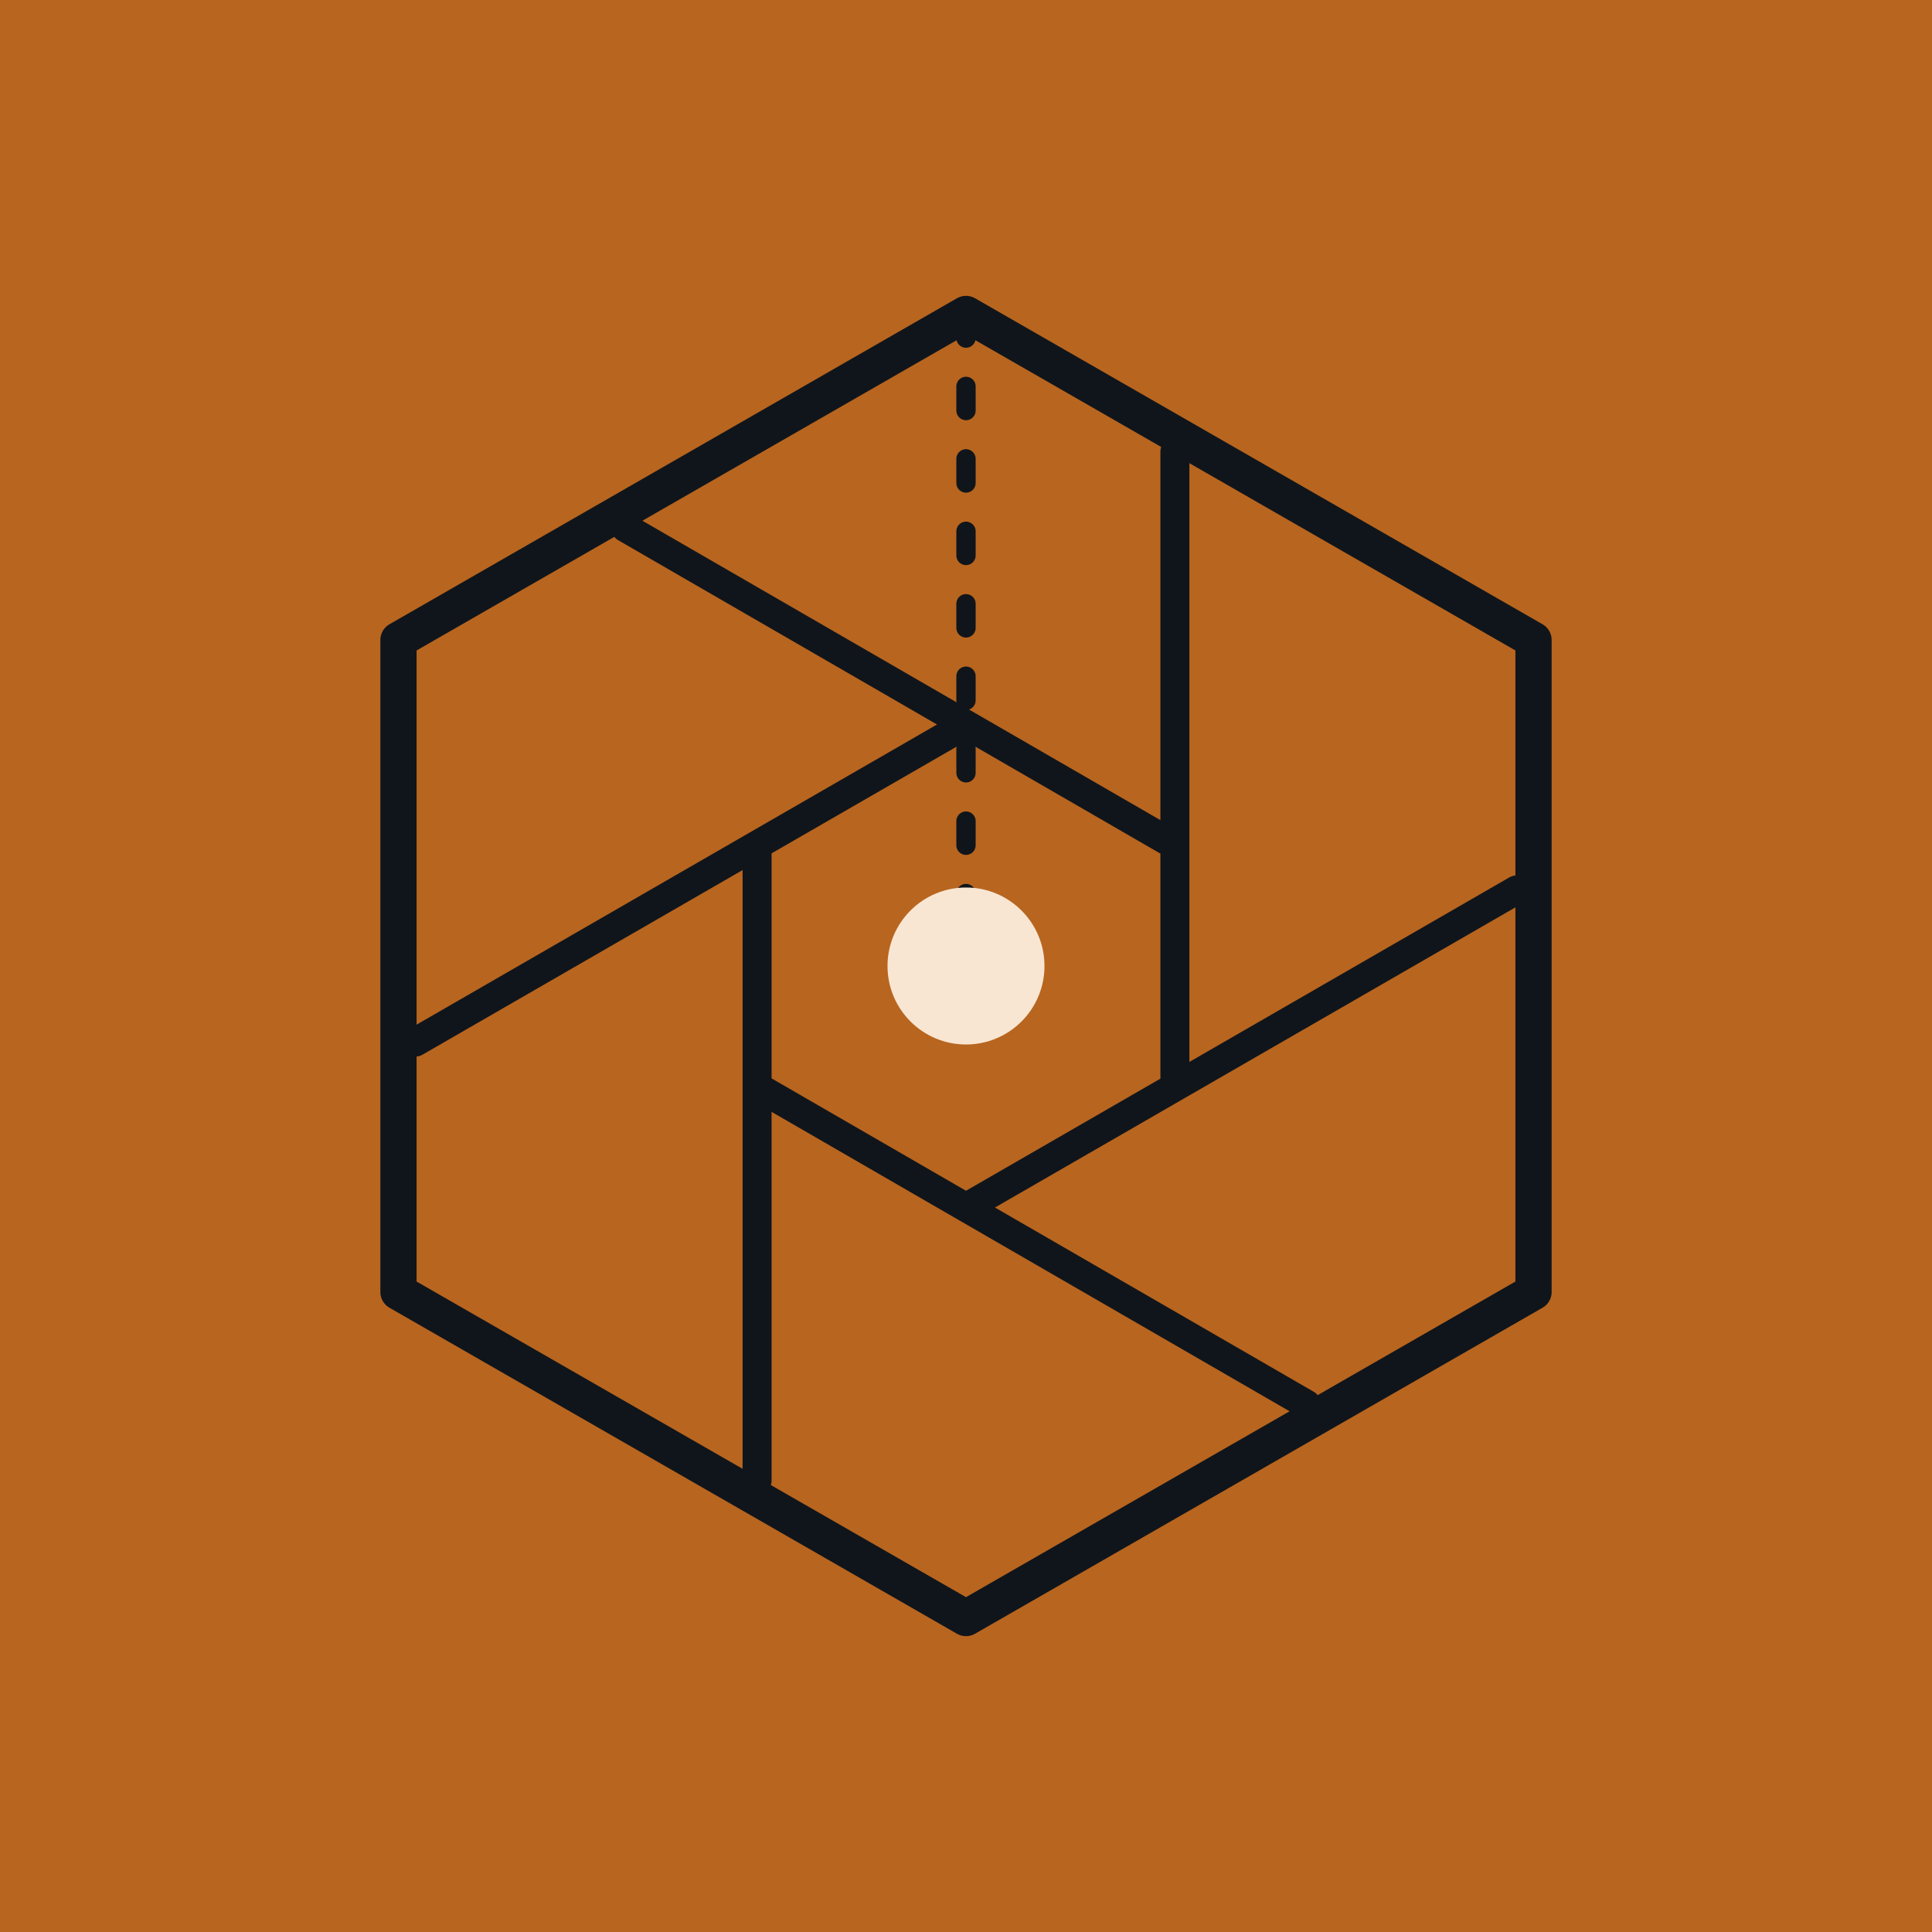
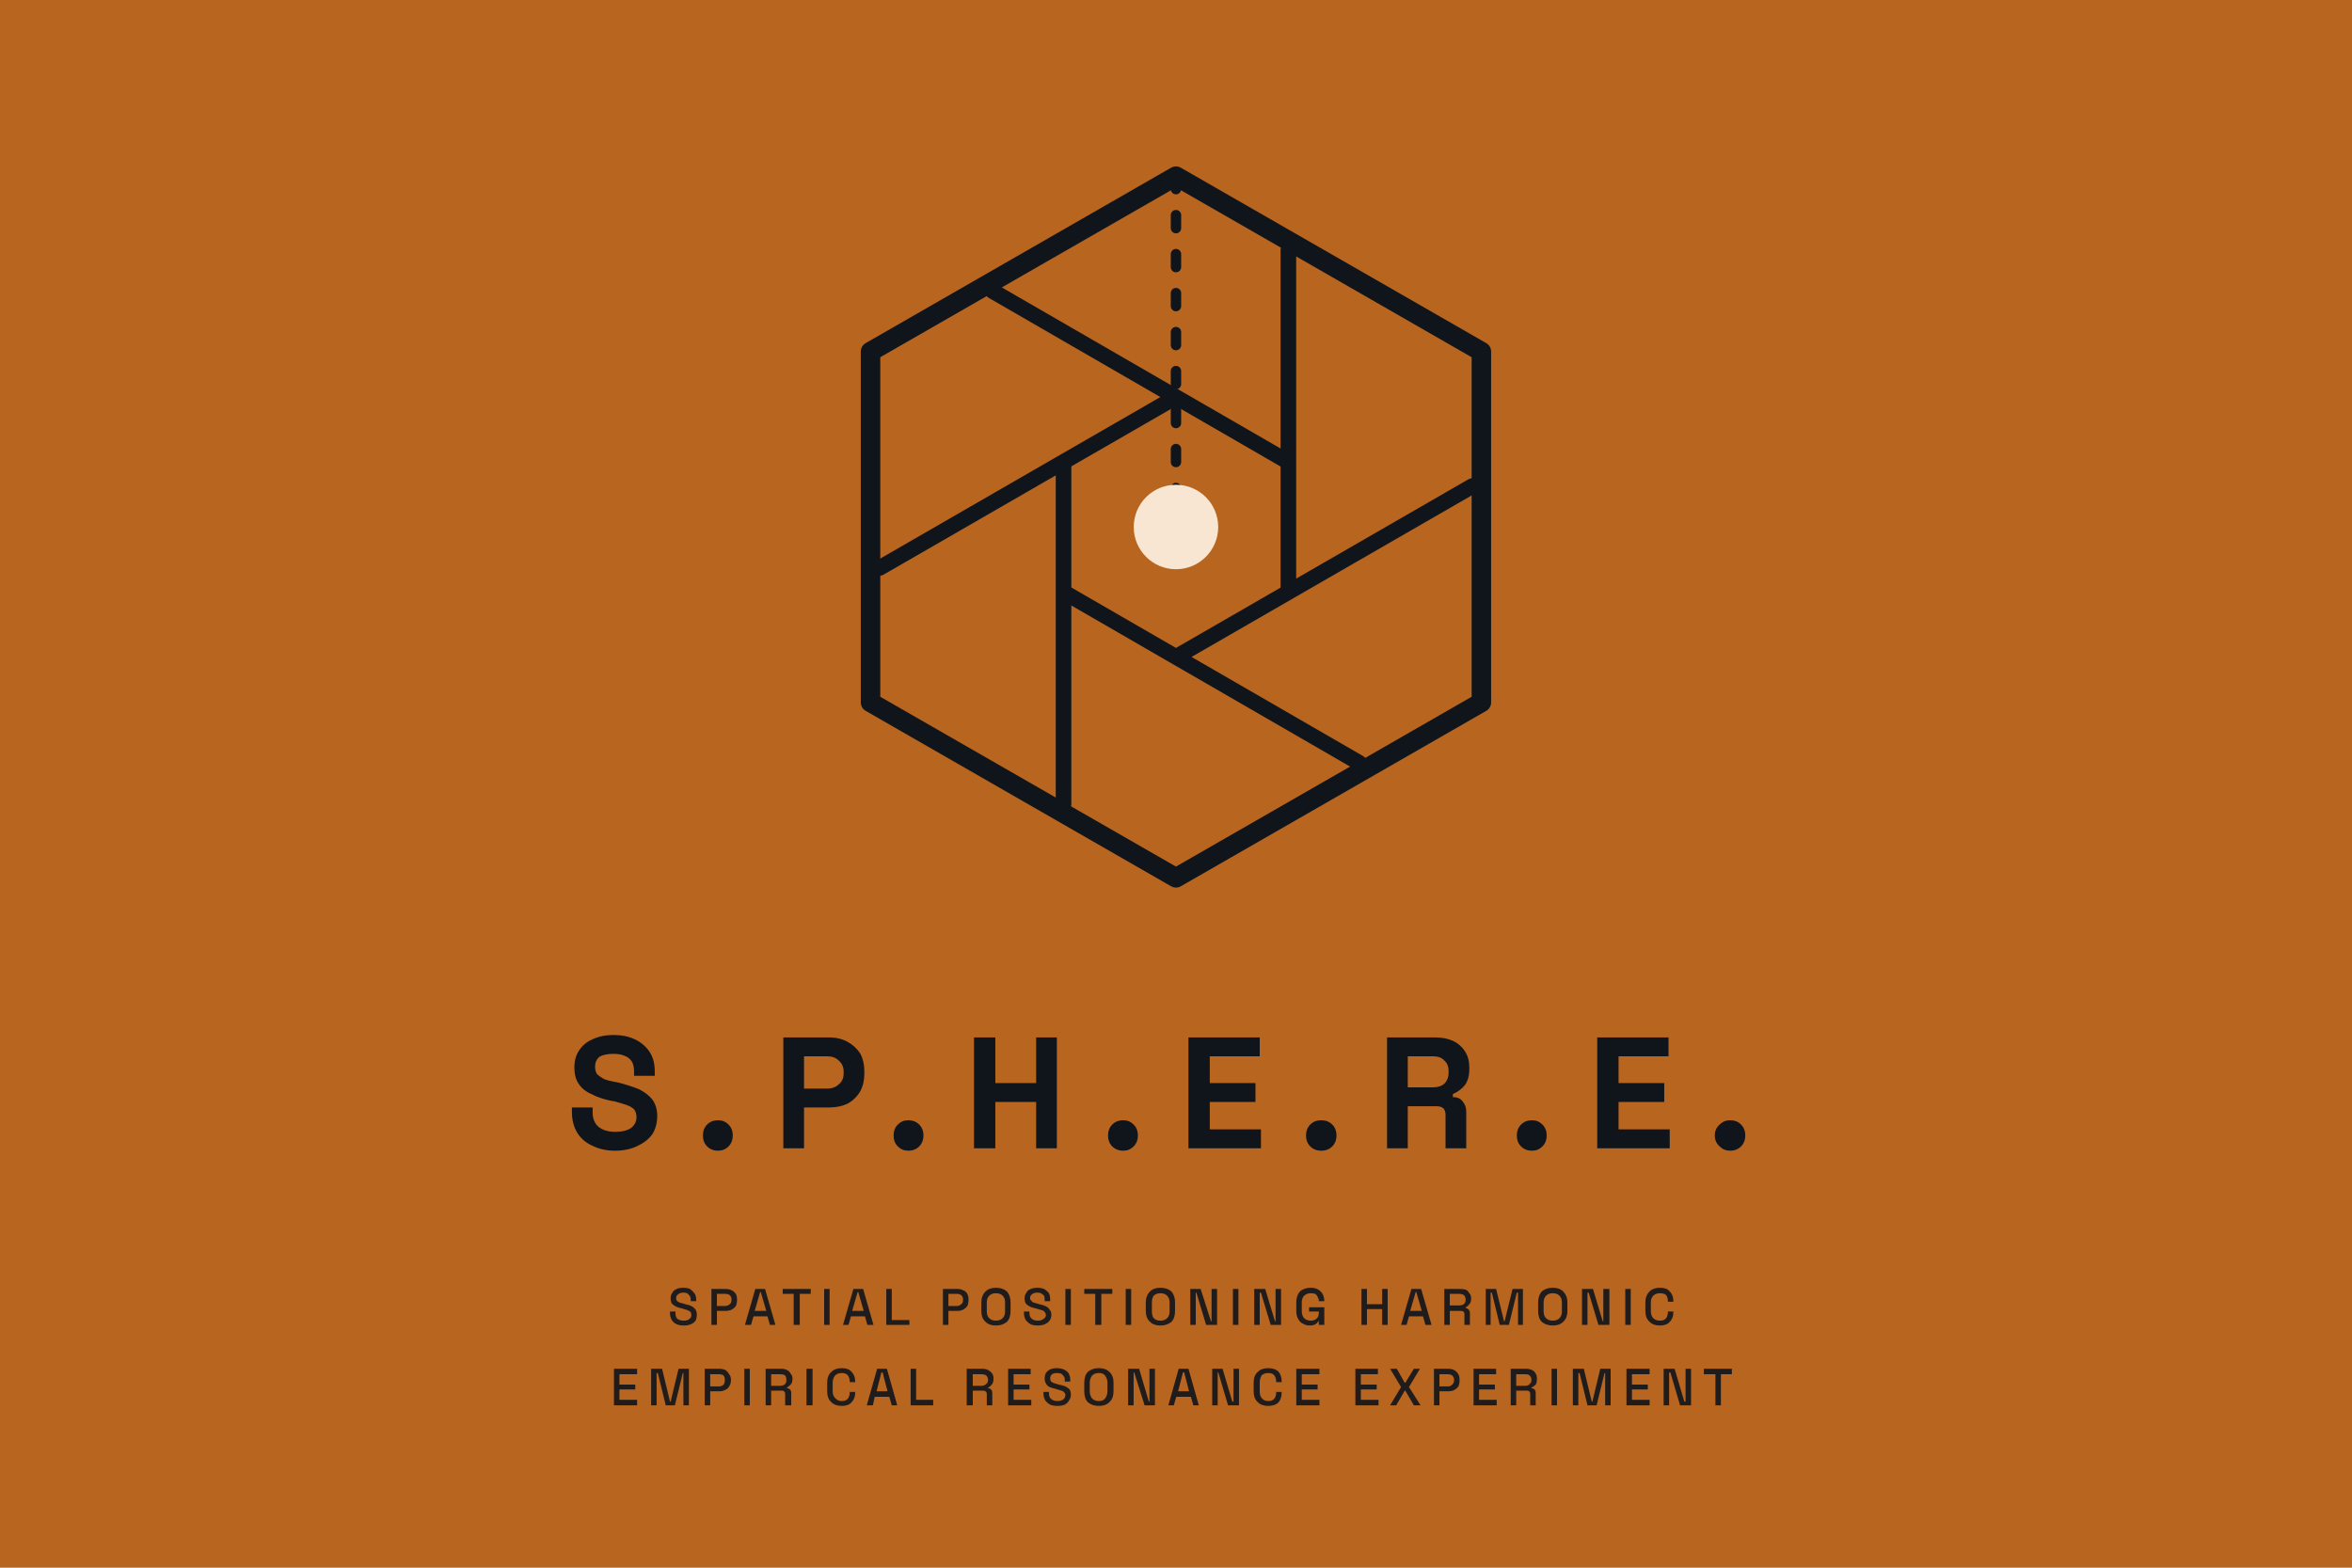
- <svg xmlns="http://www.w3.org/2000/svg" viewBox="-20 -20 160 160" width="320" height="320" role="img">
-   <style>svg{--bg:#b8651f;--fg:#10151b;--ac:#f8e6d2}.bg{fill:#b8651f}.ic{fill:none;stroke:#10151b;stroke-width:3;stroke-linecap:round;stroke-linejoin:round;color:#10151b}.a{stroke:#f8e6d2}.af{fill:#f8e6d2;stroke:none}.nf{fill:#10151b;stroke:none}.hb{fill:#b8651f;stroke:none}</style>
-   <rect class="bg" x="-20" y="-20" width="160" height="160" />
-   <g id="mark" class="ic">
-     <path d="M60 6 107 33v54L60 114 13 87V33Z" stroke-width="3" />
-     <path d="M60 6V54" stroke-width="1.6" stroke-dasharray="2 4" />
-     <path d="M77.3 50.0L31.8 23.7M77.3 70.0L77.3 17.4M60.0 80.0L105.6 53.7M42.7 70.0L88.2 96.3M42.7 50.0L42.7 102.6M60.0 40.0L14.4 66.3" stroke-width="2.4" />
-     <circle class="af" cx="60.0" cy="60.0" r="6.5" />
+ <svg xmlns="http://www.w3.org/2000/svg" viewBox="0 0 480 320" width="480" height="320" role="img">
+   <style>svg{--bg:#b8651f;--fg:#10151b;--ac:#f8e6d2}.bg{fill:#b8651f}.ic{fill:none;stroke:#10151b;stroke-width:3;stroke-linecap:round;stroke-linejoin:round;color:#10151b}.a{stroke:#f8e6d2}.af{fill:#f8e6d2;stroke:none}.nf{fill:#10151b;stroke:none}.hb{fill:#b8651f;stroke:none}.wm{fill:#10151b}.tg{fill:#10151b;fill-opacity:.9}.sig{fill:none;stroke:#f8e6d2;stroke-width:2;stroke-linecap:round}</style>
+   <rect class="bg" width="480" height="320" />
+   <g transform="translate(115.60 28.00) scale(1.2433)">
+     <g id="mark" class="ic" transform="translate(36.05 0) scale(1.06667)">
+       <path d="M60 6 107 33v54L60 114 13 87V33Z" stroke-width="3" />
+       <path d="M60 6V54" stroke-width="1.6" stroke-dasharray="2 4" />
+       <path d="M77.3 50.0L31.8 23.7M77.3 70.0L77.3 17.4M60.0 80.0L105.6 53.7M42.7 70.0L88.2 96.3M42.7 50.0L42.7 102.6M60.0 40.0L14.4 66.3" stroke-width="2.4" />
+       <circle class="af" cx="60.0" cy="60.0" r="6.5" />
+     </g>
+     <g id="type">
+       <path class="wm" d="M8 166.4Q5.9 166.4 4.3 165.6Q2.7 164.9 1.8 163.5Q0.9 162 0.9 160.1V159.3H4.3V160.1Q4.3 161.7 5.3 162.5Q6.3 163.3 8 163.3Q9.8 163.3 10.7 162.6Q11.5 161.9 11.5 160.9Q11.5 160.1 11.1 159.6Q10.7 159.2 9.9 158.9Q9 158.6 7.9 158.3L7.3 158.2Q5.4 157.8 4.1 157.1Q2.7 156.5 2 155.4Q1.3 154.4 1.3 152.7Q1.3 151.1 2.1 149.9Q2.9 148.7 4.3 148.1Q5.8 147.4 7.7 147.4Q9.7 147.4 11.2 148.1Q12.7 148.8 13.6 150.1Q14.5 151.4 14.5 153.4V154.1H11.1V153.4Q11.1 152.3 10.7 151.7Q10.3 151.1 9.5 150.8Q8.8 150.5 7.7 150.5Q6.2 150.5 5.4 151Q4.7 151.6 4.7 152.6Q4.7 153.3 5 153.8Q5.4 154.2 6.1 154.6Q6.8 154.9 7.9 155.1L8.5 155.2Q10.4 155.7 11.9 156.3Q13.3 157 14.1 158Q14.9 159.1 14.9 160.7Q14.9 162.4 14.1 163.7Q13.2 164.9 11.7 165.6Q10.1 166.4 8 166.4ZM24.9 166.4Q23.8 166.4 23.1 165.7Q22.4 165 22.4 163.9Q22.4 162.8 23.1 162.1Q23.8 161.4 24.9 161.4Q25.9 161.4 26.6 162.1Q27.3 162.8 27.3 163.9Q27.3 165 26.6 165.7Q25.9 166.4 24.9 166.4ZM35.6 166V147.8H43.1Q44.8 147.8 46.1 148.5Q47.4 149.2 48.2 150.4Q48.9 151.7 48.9 153.4V153.8Q48.9 155.4 48.2 156.7Q47.4 158 46.1 158.7Q44.8 159.3 43.1 159.3H39V166ZM39 156.2H42.8Q44 156.2 44.7 155.5Q45.5 154.9 45.5 153.7V153.4Q45.5 152.3 44.7 151.6Q44 150.9 42.8 150.9H39ZM56.1 166.4Q55.1 166.4 54.4 165.7Q53.7 165 53.7 163.9Q53.7 162.8 54.4 162.1Q55.1 161.4 56.1 161.4Q57.2 161.4 57.9 162.1Q58.6 162.8 58.6 163.9Q58.6 165 57.9 165.7Q57.2 166.4 56.1 166.4ZM66.9 166V147.8H70.4V155.3H77.1V147.8H80.5V166H77.1V158.4H70.4V166ZM91.4 166.4Q90.3 166.4 89.6 165.7Q88.9 165 88.9 163.9Q88.9 162.8 89.6 162.1Q90.3 161.4 91.4 161.4Q92.4 161.4 93.1 162.1Q93.8 162.8 93.8 163.9Q93.8 165 93.1 165.7Q92.4 166.4 91.4 166.4ZM102.1 166V147.8H113.8V150.9H105.6V155.3H113.1V158.4H105.6V162.9H114V166ZM123.9 166.4Q122.8 166.4 122.1 165.7Q121.4 165 121.4 163.9Q121.4 162.8 122.1 162.1Q122.8 161.4 123.9 161.4Q125 161.4 125.7 162.1Q126.4 162.8 126.4 163.9Q126.4 165 125.7 165.7Q125 166.4 123.9 166.4ZM134.7 166V147.8H142.6Q144.3 147.8 145.6 148.4Q146.8 149 147.5 150.1Q148.2 151.2 148.2 152.7V153Q148.2 154.6 147.5 155.6Q146.7 156.6 145.5 157.1V157.6Q146.6 157.6 147.1 158.3Q147.7 159 147.7 160V166H144.3V160.5Q144.3 159.9 144 159.5Q143.6 159.1 142.9 159.1H138.1V166ZM138.1 156H142.2Q143.4 156 144.1 155.4Q144.8 154.7 144.8 153.6V153.3Q144.8 152.2 144.1 151.6Q143.5 150.9 142.2 150.9H138.1ZM158.5 166.4Q157.4 166.4 156.7 165.7Q156 165 156 163.9Q156 162.8 156.7 162.1Q157.4 161.4 158.5 161.4Q159.5 161.4 160.2 162.1Q160.9 162.8 160.9 163.9Q160.9 165 160.2 165.7Q159.5 166.4 158.5 166.4ZM169.2 166V147.8H180.9V150.9H172.7V155.3H180.2V158.4H172.7V162.9H181.1V166ZM191 166.4Q190 166.4 189.3 165.7Q188.5 165 188.5 163.9Q188.5 162.8 189.3 162.1Q190 161.4 191 161.4Q192.1 161.4 192.8 162.1Q193.5 162.8 193.5 163.9Q193.5 165 192.8 165.7Q192.1 166.4 191 166.4Z" />
+       <path class="tg" d="M19.3 195.1Q18.6 195.1 18.1 194.9Q17.5 194.6 17.3 194.2Q17 193.7 17 193.1V192.8H17.9V193.1Q17.9 193.7 18.2 194Q18.6 194.3 19.3 194.3Q19.9 194.3 20.2 194Q20.5 193.8 20.5 193.4Q20.5 193.1 20.4 192.9Q20.2 192.7 19.9 192.6Q19.7 192.5 19.3 192.4L19 192.3Q18.4 192.2 18 192Q17.6 191.8 17.3 191.5Q17.1 191.1 17.1 190.6Q17.1 190.1 17.4 189.7Q17.6 189.3 18.1 189.1Q18.5 188.9 19.2 188.9Q19.8 188.9 20.3 189.1Q20.7 189.4 21 189.8Q21.3 190.2 21.3 190.8V191.1H20.4V190.8Q20.4 190.4 20.2 190.2Q20.1 190 19.8 189.8Q19.5 189.7 19.2 189.7Q18.6 189.7 18.3 190Q18 190.2 18 190.6Q18 190.9 18.1 191Q18.3 191.2 18.5 191.3Q18.8 191.4 19.2 191.5L19.5 191.6Q20.1 191.7 20.5 191.9Q20.9 192.1 21.2 192.5Q21.4 192.8 21.4 193.3Q21.4 193.9 21.2 194.3Q20.9 194.7 20.4 194.9Q19.9 195.1 19.3 195.1ZM23.8 195V189.1H26.1Q26.7 189.1 27.1 189.3Q27.5 189.5 27.8 189.9Q28 190.3 28 190.8V190.9Q28 191.5 27.8 191.9Q27.5 192.3 27.1 192.5Q26.7 192.7 26.1 192.7H24.7V195ZM24.7 191.9H26Q26.5 191.9 26.8 191.6Q27.1 191.4 27.1 190.9V190.8Q27.1 190.4 26.8 190.1Q26.5 189.9 26 189.9H24.7ZM29.3 195 31 189.1H32.6L34.3 195H33.4L33 193.6H30.7L30.3 195ZM30.9 192.7H32.8L31.9 189.6H31.8ZM37.3 195V189.9H35.5V189.1H40.1V189.9H38.3V195ZM42.3 195V189.1H43.2V195ZM45.4 195 47.1 189.1H48.7L50.4 195H49.4L49 193.6H46.7L46.3 195ZM46.9 192.7H48.8L47.9 189.6H47.8ZM52.5 195V189.1H53.4V194.2H56.3V195ZM61.8 195V189.1H64.2Q64.7 189.1 65.1 189.3Q65.6 189.5 65.8 189.9Q66 190.3 66 190.8V190.9Q66 191.5 65.8 191.9Q65.5 192.3 65.1 192.5Q64.7 192.7 64.2 192.7H62.7V195ZM62.7 191.9H64.1Q64.5 191.9 64.8 191.6Q65.1 191.4 65.1 190.9V190.8Q65.1 190.4 64.8 190.1Q64.5 189.9 64.1 189.9H62.7ZM70.5 195.1Q69.4 195.1 68.8 194.5Q68.1 193.9 68.1 192.7V191.3Q68.1 190.2 68.8 189.5Q69.4 188.9 70.5 188.9Q71.6 188.9 72.3 189.5Q72.9 190.2 72.9 191.3V192.7Q72.9 193.9 72.3 194.5Q71.6 195.1 70.5 195.1ZM70.5 194.3Q71.2 194.3 71.6 193.9Q72 193.5 72 192.8V191.3Q72 190.6 71.6 190.2Q71.2 189.8 70.5 189.8Q69.8 189.8 69.4 190.2Q69 190.6 69 191.3V192.8Q69 193.5 69.4 193.9Q69.8 194.3 70.5 194.3ZM77.4 195.1Q76.7 195.1 76.2 194.9Q75.7 194.6 75.4 194.2Q75.1 193.7 75.1 193.1V192.8H76V193.1Q76 193.7 76.4 194Q76.7 194.3 77.4 194.3Q78 194.3 78.3 194Q78.7 193.8 78.7 193.4Q78.7 193.1 78.5 192.9Q78.4 192.7 78.1 192.6Q77.8 192.5 77.4 192.4L77.1 192.3Q76.5 192.2 76.1 192Q75.7 191.8 75.4 191.5Q75.2 191.1 75.2 190.6Q75.2 190.1 75.5 189.7Q75.7 189.3 76.2 189.1Q76.7 188.9 77.3 188.9Q77.9 188.9 78.4 189.1Q78.9 189.4 79.2 189.8Q79.4 190.2 79.4 190.8V191.1H78.5V190.8Q78.5 190.4 78.4 190.2Q78.2 190 77.9 189.8Q77.6 189.7 77.3 189.7Q76.7 189.7 76.4 190Q76.1 190.2 76.1 190.6Q76.1 190.9 76.3 191Q76.4 191.2 76.6 191.3Q76.9 191.4 77.3 191.5L77.6 191.6Q78.2 191.7 78.6 191.9Q79.1 192.1 79.3 192.5Q79.6 192.8 79.6 193.3Q79.6 193.9 79.3 194.3Q79 194.7 78.5 194.9Q78 195.1 77.4 195.1ZM81.9 195V189.1H82.8V195ZM86.8 195V189.9H85V189.1H89.6V189.9H87.8V195ZM91.8 195V189.1H92.7V195ZM97.5 195.1Q96.4 195.1 95.8 194.5Q95.1 193.9 95.1 192.7V191.3Q95.1 190.2 95.8 189.5Q96.4 188.9 97.5 188.9Q98.6 188.9 99.3 189.5Q99.9 190.2 99.9 191.3V192.7Q99.9 193.9 99.3 194.5Q98.6 195.1 97.5 195.1ZM97.5 194.3Q98.2 194.3 98.6 193.9Q99 193.5 99 192.8V191.3Q99 190.6 98.6 190.2Q98.2 189.8 97.5 189.8Q96.8 189.8 96.4 190.2Q96.1 190.6 96.1 191.3V192.8Q96.1 193.5 96.4 193.9Q96.8 194.3 97.5 194.3ZM102.4 195V189.1H104.1L105.8 194.4H105.9V189.1H106.8V195H105L103.4 189.7H103.3V195ZM109.4 195V189.1H110.3V195ZM112.9 195V189.1H114.7L116.3 194.4H116.4V189.1H117.3V195H115.6L114 189.7H113.8V195ZM122 195.1Q121.4 195.1 120.9 194.8Q120.4 194.6 120.1 194Q119.8 193.5 119.8 192.7V191.3Q119.8 190.2 120.4 189.5Q121.1 188.9 122.2 188.9Q123.2 188.9 123.8 189.5Q124.4 190.1 124.4 191.1V191.1H123.5V191Q123.5 190.7 123.3 190.4Q123.2 190.1 122.9 189.9Q122.6 189.8 122.2 189.8Q121.5 189.8 121.1 190.2Q120.7 190.6 120.7 191.3V192.7Q120.7 193.5 121.1 193.9Q121.5 194.3 122.2 194.3Q122.8 194.3 123.2 193.9Q123.5 193.6 123.5 193V192.8H121.9V192.1H124.4V195H123.5V194.4H123.4Q123.3 194.6 123.2 194.7Q123 194.9 122.7 195Q122.5 195.1 122 195.1ZM130.5 195V189.1H131.4V191.6H133.9V189.1H134.8V195H133.9V192.4H131.4V195ZM137 195 138.7 189.1H140.3L142 195H141L140.6 193.6H138.3L137.9 195ZM138.5 192.7H140.4L139.5 189.6H139.4ZM144.1 195V189.1H146.6Q147.2 189.1 147.6 189.2Q148 189.4 148.2 189.8Q148.5 190.1 148.5 190.6V190.7Q148.5 191.3 148.2 191.6Q147.9 192 147.6 192.1V192.2Q147.9 192.3 148.1 192.5Q148.3 192.7 148.3 193V195H147.4V193.2Q147.4 192.9 147.2 192.8Q147.1 192.7 146.8 192.7H145V195ZM145 191.8H146.5Q147 191.8 147.3 191.6Q147.6 191.3 147.6 190.9V190.8Q147.6 190.4 147.3 190.1Q147 189.9 146.5 189.9H145ZM150.9 195V189.1H152.6L153.9 194.4H154L155.3 189.1H157V195H156.2V189.7H156L154.7 195H153.2L151.9 189.7H151.7V195ZM161.9 195.1Q160.8 195.1 160.1 194.5Q159.5 193.9 159.5 192.7V191.3Q159.5 190.2 160.1 189.5Q160.8 188.9 161.9 188.9Q163 188.9 163.6 189.5Q164.3 190.2 164.3 191.3V192.7Q164.3 193.9 163.6 194.5Q163 195.1 161.9 195.1ZM161.9 194.3Q162.6 194.3 163 193.9Q163.4 193.5 163.4 192.8V191.3Q163.4 190.6 163 190.2Q162.6 189.8 161.9 189.8Q161.2 189.8 160.8 190.2Q160.4 190.6 160.4 191.3V192.8Q160.4 193.5 160.8 193.9Q161.2 194.3 161.9 194.3ZM166.7 195V189.1H168.5L170.1 194.4H170.2V189.1H171.2V195H169.4L167.8 189.7H167.6V195ZM173.8 195V189.1H174.7V195ZM179.5 195.1Q178.4 195.1 177.8 194.5Q177.1 193.9 177.1 192.7V191.3Q177.1 190.2 177.8 189.5Q178.4 188.9 179.5 188.9Q180.6 188.9 181.1 189.5Q181.7 190.1 181.7 191.1V191.2H180.8V191.1Q180.8 190.5 180.5 190.1Q180.2 189.8 179.5 189.8Q178.8 189.8 178.4 190.2Q178 190.6 178 191.3V192.7Q178 193.5 178.4 193.9Q178.8 194.3 179.5 194.3Q180.2 194.3 180.5 193.9Q180.8 193.5 180.8 192.9V192.8H181.7V192.9Q181.7 193.9 181.1 194.5Q180.6 195.1 179.5 195.1ZM7.8 208.2V202.2H11.6V203.1H8.7V204.8H11.3V205.6H8.7V207.3H11.6V208.2ZM13.9 208.2V202.2H15.7L17 207.6H17.1L18.4 202.2H20.1V208.2H19.2V202.9H19.1L17.8 208.2H16.3L15 202.9H14.8V208.2ZM22.7 208.2V202.2H25.1Q25.6 202.2 26.1 202.4Q26.5 202.7 26.7 203.1Q27 203.4 27 204V204.1Q27 204.7 26.7 205.1Q26.5 205.5 26 205.7Q25.6 205.9 25.1 205.9H23.6V208.2ZM23.6 205.1H25Q25.5 205.1 25.8 204.8Q26 204.5 26 204.1V204Q26 203.6 25.8 203.3Q25.5 203.1 25 203.1H23.6ZM29.2 208.2V202.2H30.1V208.2ZM32.7 208.2V202.2H35.2Q35.8 202.2 36.2 202.4Q36.6 202.6 36.8 203Q37.1 203.3 37.1 203.8V203.9Q37.1 204.5 36.8 204.8Q36.5 205.1 36.2 205.3V205.4Q36.5 205.4 36.7 205.6Q36.9 205.8 36.9 206.2V208.2H35.9V206.3Q35.9 206.1 35.8 206Q35.7 205.8 35.4 205.8H33.6V208.2ZM33.6 205H35.1Q35.6 205 35.9 204.7Q36.1 204.5 36.1 204.1V204Q36.1 203.6 35.9 203.3Q35.6 203.1 35.1 203.1H33.6ZM39.4 208.2V202.2H40.4V208.2ZM45.2 208.3Q44.1 208.3 43.5 207.7Q42.8 207.1 42.8 205.9V204.5Q42.8 203.3 43.5 202.7Q44.1 202.1 45.2 202.1Q46.3 202.1 46.8 202.7Q47.4 203.3 47.4 204.3V204.4H46.5V204.3Q46.5 203.7 46.2 203.3Q45.9 202.9 45.2 202.9Q44.5 202.9 44.1 203.3Q43.7 203.8 43.7 204.5V205.9Q43.7 206.6 44.1 207Q44.5 207.5 45.2 207.5Q45.9 207.5 46.2 207.1Q46.5 206.7 46.5 206.1V206H47.4V206.1Q47.4 207.1 46.8 207.7Q46.3 208.3 45.2 208.3ZM49.3 208.2 51 202.2H52.6L54.3 208.2H53.4L53 206.8H50.6L50.3 208.2ZM50.9 205.9H52.7L51.9 202.8H51.7ZM56.5 208.2V202.2H57.4V207.3H60.2V208.2ZM65.7 208.2V202.2H68.2Q68.8 202.2 69.2 202.4Q69.6 202.6 69.9 203Q70.1 203.3 70.1 203.8V203.9Q70.1 204.5 69.8 204.8Q69.6 205.1 69.2 205.3V205.4Q69.5 205.4 69.7 205.6Q69.9 205.8 69.9 206.2V208.2H69V206.3Q69 206.1 68.9 206Q68.7 205.8 68.5 205.8H66.7V208.2ZM66.7 205H68.1Q68.6 205 68.9 204.7Q69.2 204.5 69.2 204.1V204Q69.2 203.6 68.9 203.3Q68.6 203.1 68.1 203.1H66.7ZM72.5 208.2V202.2H76.2V203.1H73.4V204.8H76V205.6H73.4V207.3H76.3V208.2ZM80.6 208.3Q79.9 208.3 79.4 208.1Q78.9 207.8 78.6 207.4Q78.3 206.9 78.3 206.2V206H79.2V206.2Q79.2 206.9 79.6 207.2Q80 207.5 80.6 207.5Q81.2 207.5 81.6 207.2Q81.9 206.9 81.9 206.5Q81.9 206.2 81.7 206.1Q81.6 205.9 81.3 205.8Q81 205.7 80.6 205.6L80.3 205.5Q79.8 205.4 79.3 205.2Q78.9 205 78.7 204.6Q78.5 204.3 78.5 203.8Q78.5 203.3 78.7 202.9Q79 202.5 79.4 202.3Q79.9 202.1 80.5 202.1Q81.1 202.1 81.6 202.3Q82.1 202.5 82.4 202.9Q82.7 203.4 82.7 204V204.3H81.8V204Q81.8 203.6 81.6 203.4Q81.4 203.1 81.2 203Q80.9 202.9 80.5 202.9Q80 202.9 79.7 203.1Q79.4 203.4 79.4 203.8Q79.4 204 79.5 204.2Q79.6 204.4 79.9 204.5Q80.1 204.6 80.5 204.7L80.8 204.8Q81.4 204.9 81.9 205.1Q82.3 205.3 82.6 205.6Q82.8 206 82.8 206.5Q82.8 207 82.5 207.4Q82.3 207.8 81.8 208.1Q81.3 208.3 80.6 208.3ZM87.4 208.3Q86.3 208.3 85.6 207.7Q85 207.1 85 205.9V204.5Q85 203.3 85.6 202.7Q86.3 202.1 87.4 202.1Q88.5 202.1 89.1 202.7Q89.8 203.3 89.8 204.5V205.9Q89.8 207.1 89.1 207.7Q88.5 208.3 87.4 208.3ZM87.4 207.5Q88.1 207.5 88.4 207.1Q88.8 206.6 88.8 205.9V204.5Q88.8 203.8 88.4 203.3Q88.1 202.9 87.4 202.9Q86.7 202.9 86.3 203.3Q85.9 203.8 85.9 204.5V205.9Q85.9 206.6 86.3 207.1Q86.7 207.5 87.4 207.5ZM92.2 208.2V202.2H94L95.6 207.6H95.7V202.2H96.6V208.2H94.9L93.2 202.8H93.1V208.2ZM98.8 208.2 100.5 202.2H102.1L103.8 208.2H102.9L102.5 206.8H100.1L99.7 208.2ZM100.4 205.9H102.2L101.4 202.8H101.2ZM106 208.2V202.2H107.7L109.3 207.6H109.5V202.2H110.4V208.2H108.6L107 202.8H106.9V208.2ZM115.2 208.3Q114.1 208.3 113.5 207.7Q112.8 207.1 112.8 205.9V204.5Q112.8 203.3 113.5 202.7Q114.1 202.1 115.2 202.1Q116.3 202.1 116.9 202.7Q117.4 203.3 117.4 204.3V204.4H116.5V204.3Q116.5 203.7 116.2 203.3Q115.9 202.9 115.2 202.9Q114.5 202.9 114.1 203.3Q113.8 203.8 113.8 204.5V205.9Q113.8 206.6 114.1 207Q114.5 207.5 115.2 207.5Q115.9 207.5 116.2 207.1Q116.5 206.7 116.5 206.1V206H117.4V206.1Q117.4 207.1 116.9 207.7Q116.3 208.3 115.2 208.3ZM119.8 208.2V202.2H123.6V203.1H120.7V204.8H123.3V205.6H120.7V207.3H123.6V208.2ZM129.5 208.2V202.2H133.2V203.1H130.4V204.8H133V205.6H130.4V207.3H133.3V208.2ZM135.2 208.2 137 205.2 135.2 202.2H136.3L137.6 204.5H137.7L139.1 202.2H140.1L138.3 205.2L140.2 208.2H139.1L137.7 205.8H137.6L136.2 208.2ZM142.4 208.2V202.2H144.7Q145.3 202.2 145.7 202.4Q146.2 202.7 146.4 203.1Q146.6 203.4 146.6 204V204.1Q146.6 204.7 146.4 205.1Q146.1 205.5 145.7 205.7Q145.3 205.9 144.7 205.9H143.3V208.2ZM143.3 205.1H144.7Q145.1 205.1 145.4 204.8Q145.7 204.5 145.7 204.1V204Q145.7 203.6 145.4 203.3Q145.1 203.1 144.7 203.1H143.3ZM148.9 208.2V202.2H152.6V203.1H149.8V204.8H152.4V205.6H149.8V207.3H152.7V208.2ZM155 208.2V202.2H157.5Q158 202.2 158.5 202.4Q158.9 202.6 159.1 203Q159.3 203.3 159.3 203.8V203.9Q159.3 204.5 159.1 204.8Q158.8 205.1 158.4 205.3V205.4Q158.7 205.4 158.9 205.6Q159.1 205.8 159.1 206.2V208.2H158.2V206.3Q158.2 206.1 158.1 206Q158 205.8 157.7 205.8H155.9V208.2ZM155.9 205H157.4Q157.9 205 158.1 204.7Q158.4 204.5 158.4 204.1V204Q158.4 203.6 158.1 203.3Q157.9 203.1 157.4 203.1H155.9ZM161.7 208.2V202.2H162.6V208.2ZM165.2 208.2V202.2H167L168.3 207.6H168.4L169.7 202.2H171.4V208.2H170.5V202.9H170.4L169.1 208.2H167.6L166.3 202.9H166.1V208.2ZM174 208.2V202.2H177.8V203.1H174.9V204.8H177.5V205.6H174.9V207.3H177.8V208.2ZM180.1 208.2V202.2H181.9L183.5 207.6H183.7V202.2H184.6V208.2H182.8L181.2 202.8H181V208.2ZM188.6 208.2V203.1H186.7V202.2H191.3V203.1H189.5V208.2Z" />
+     </g>
  </g>
</svg>
